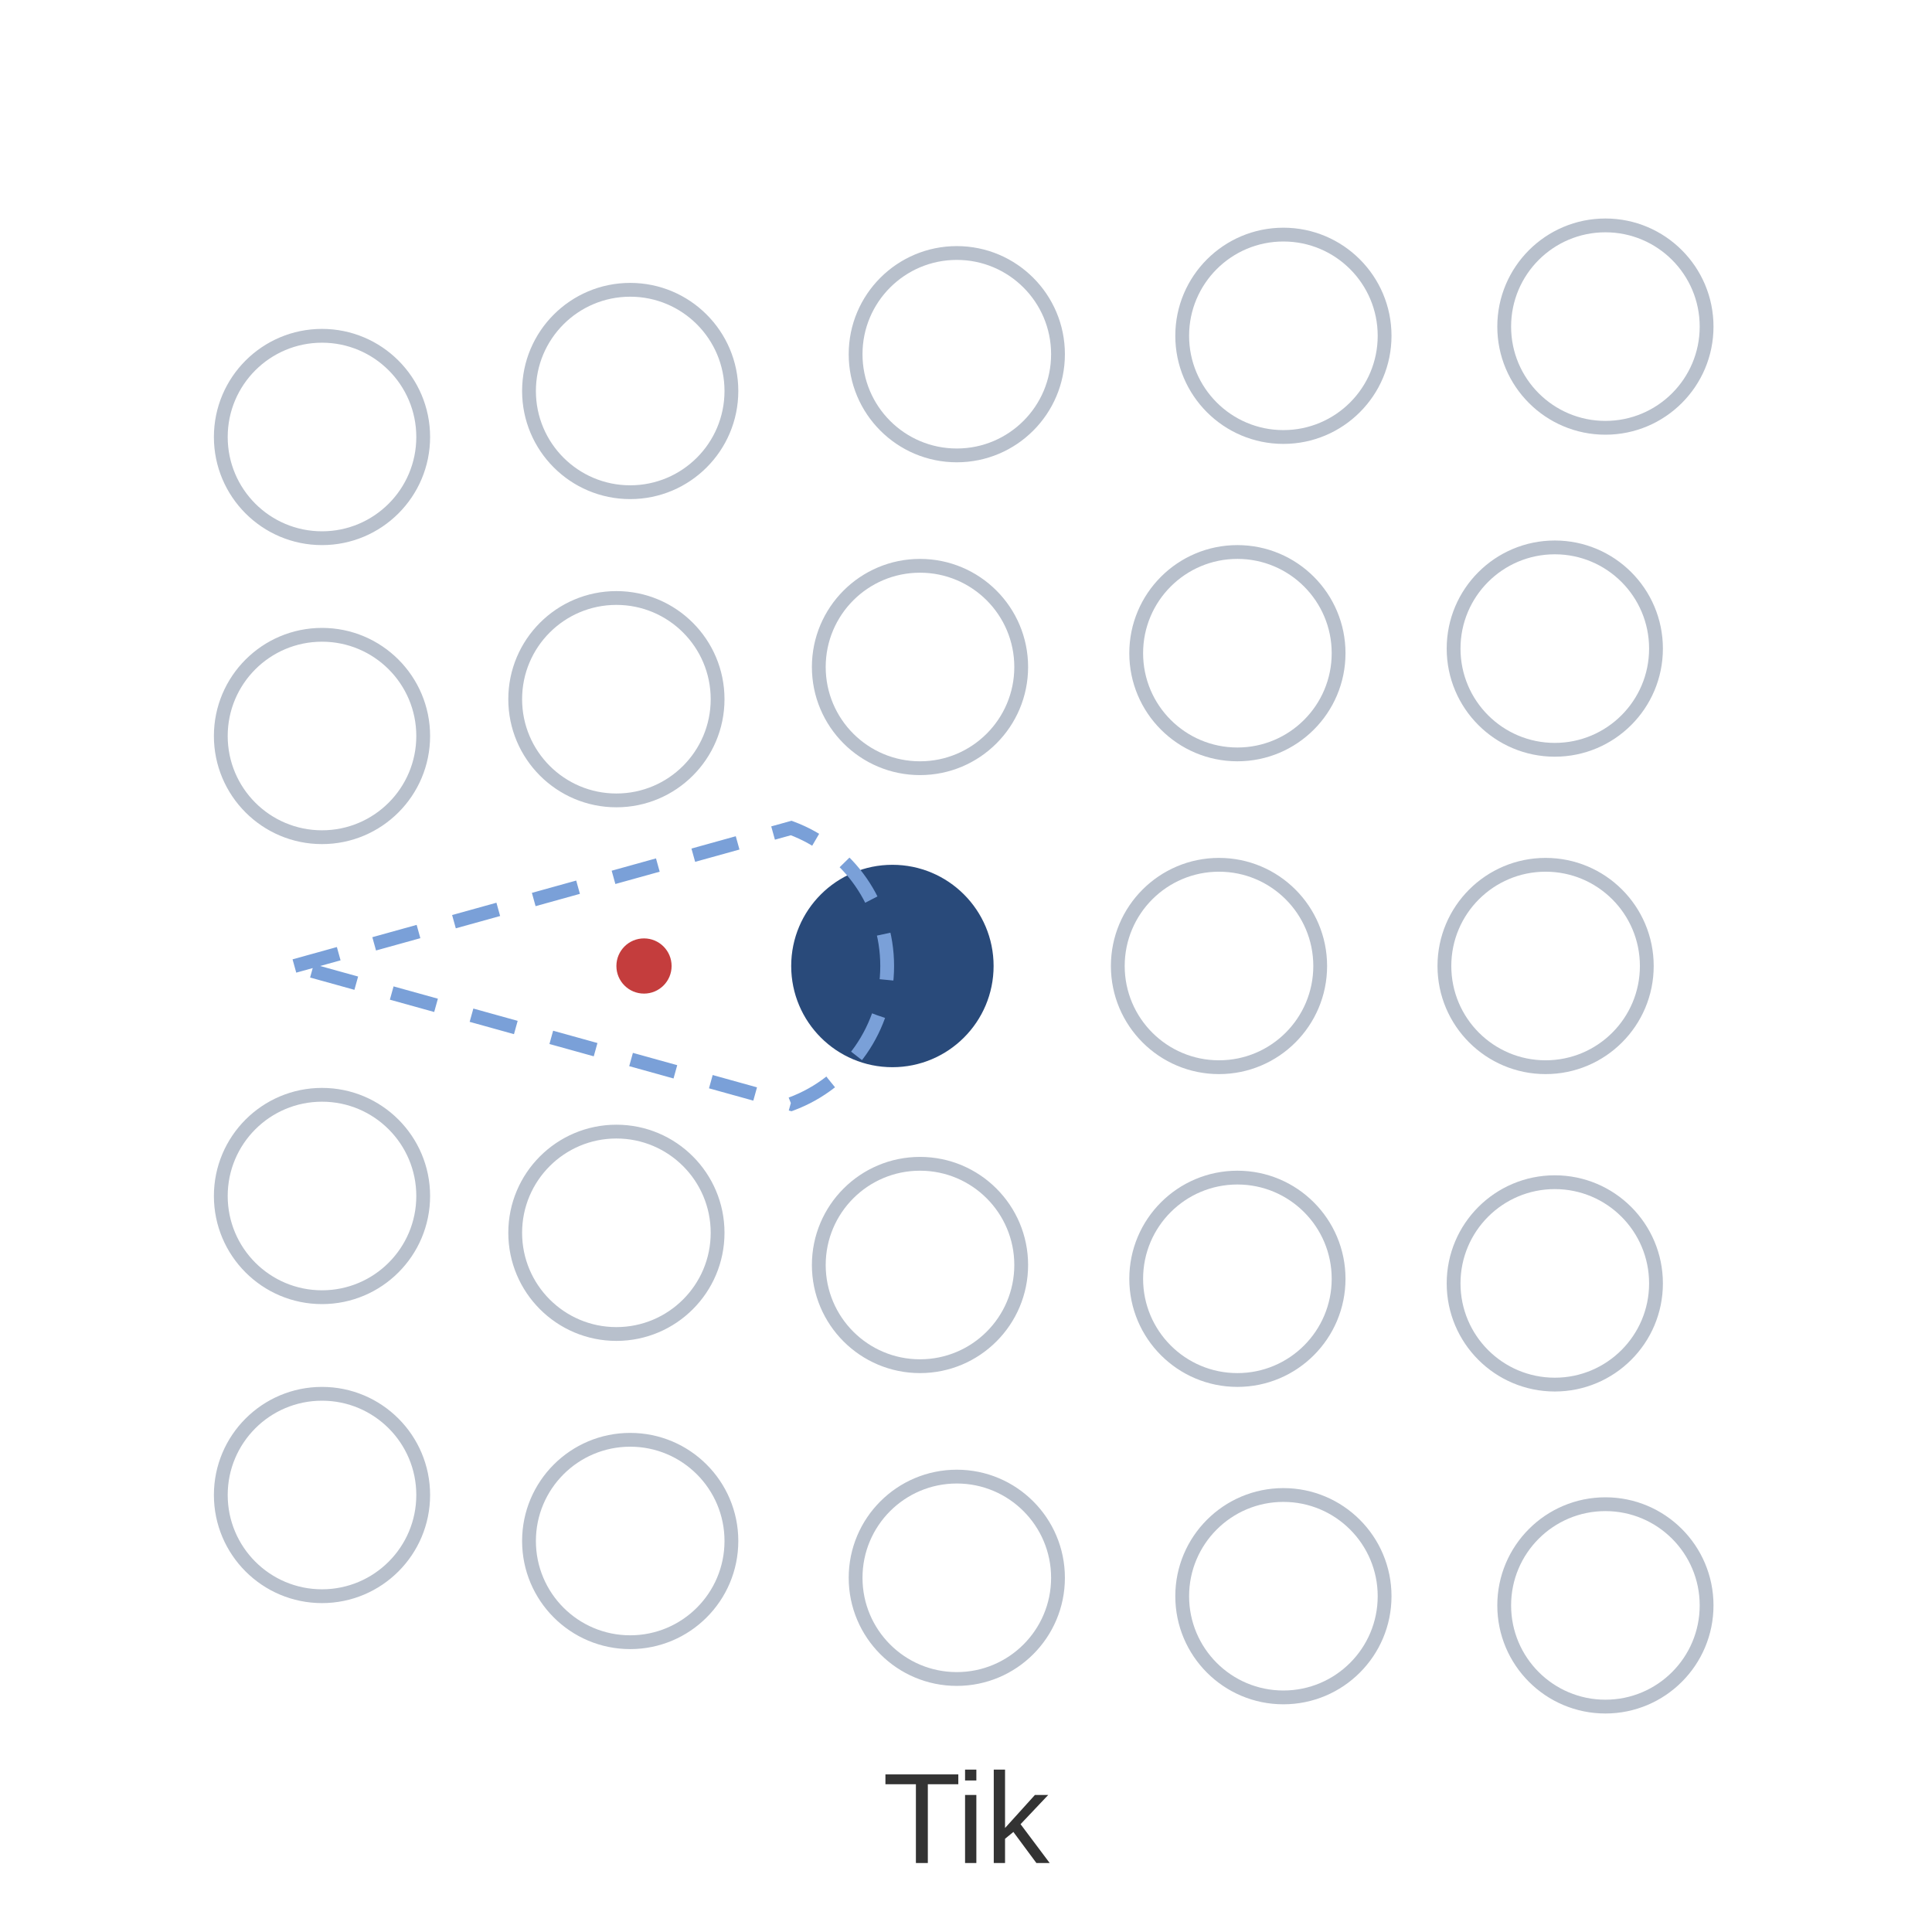
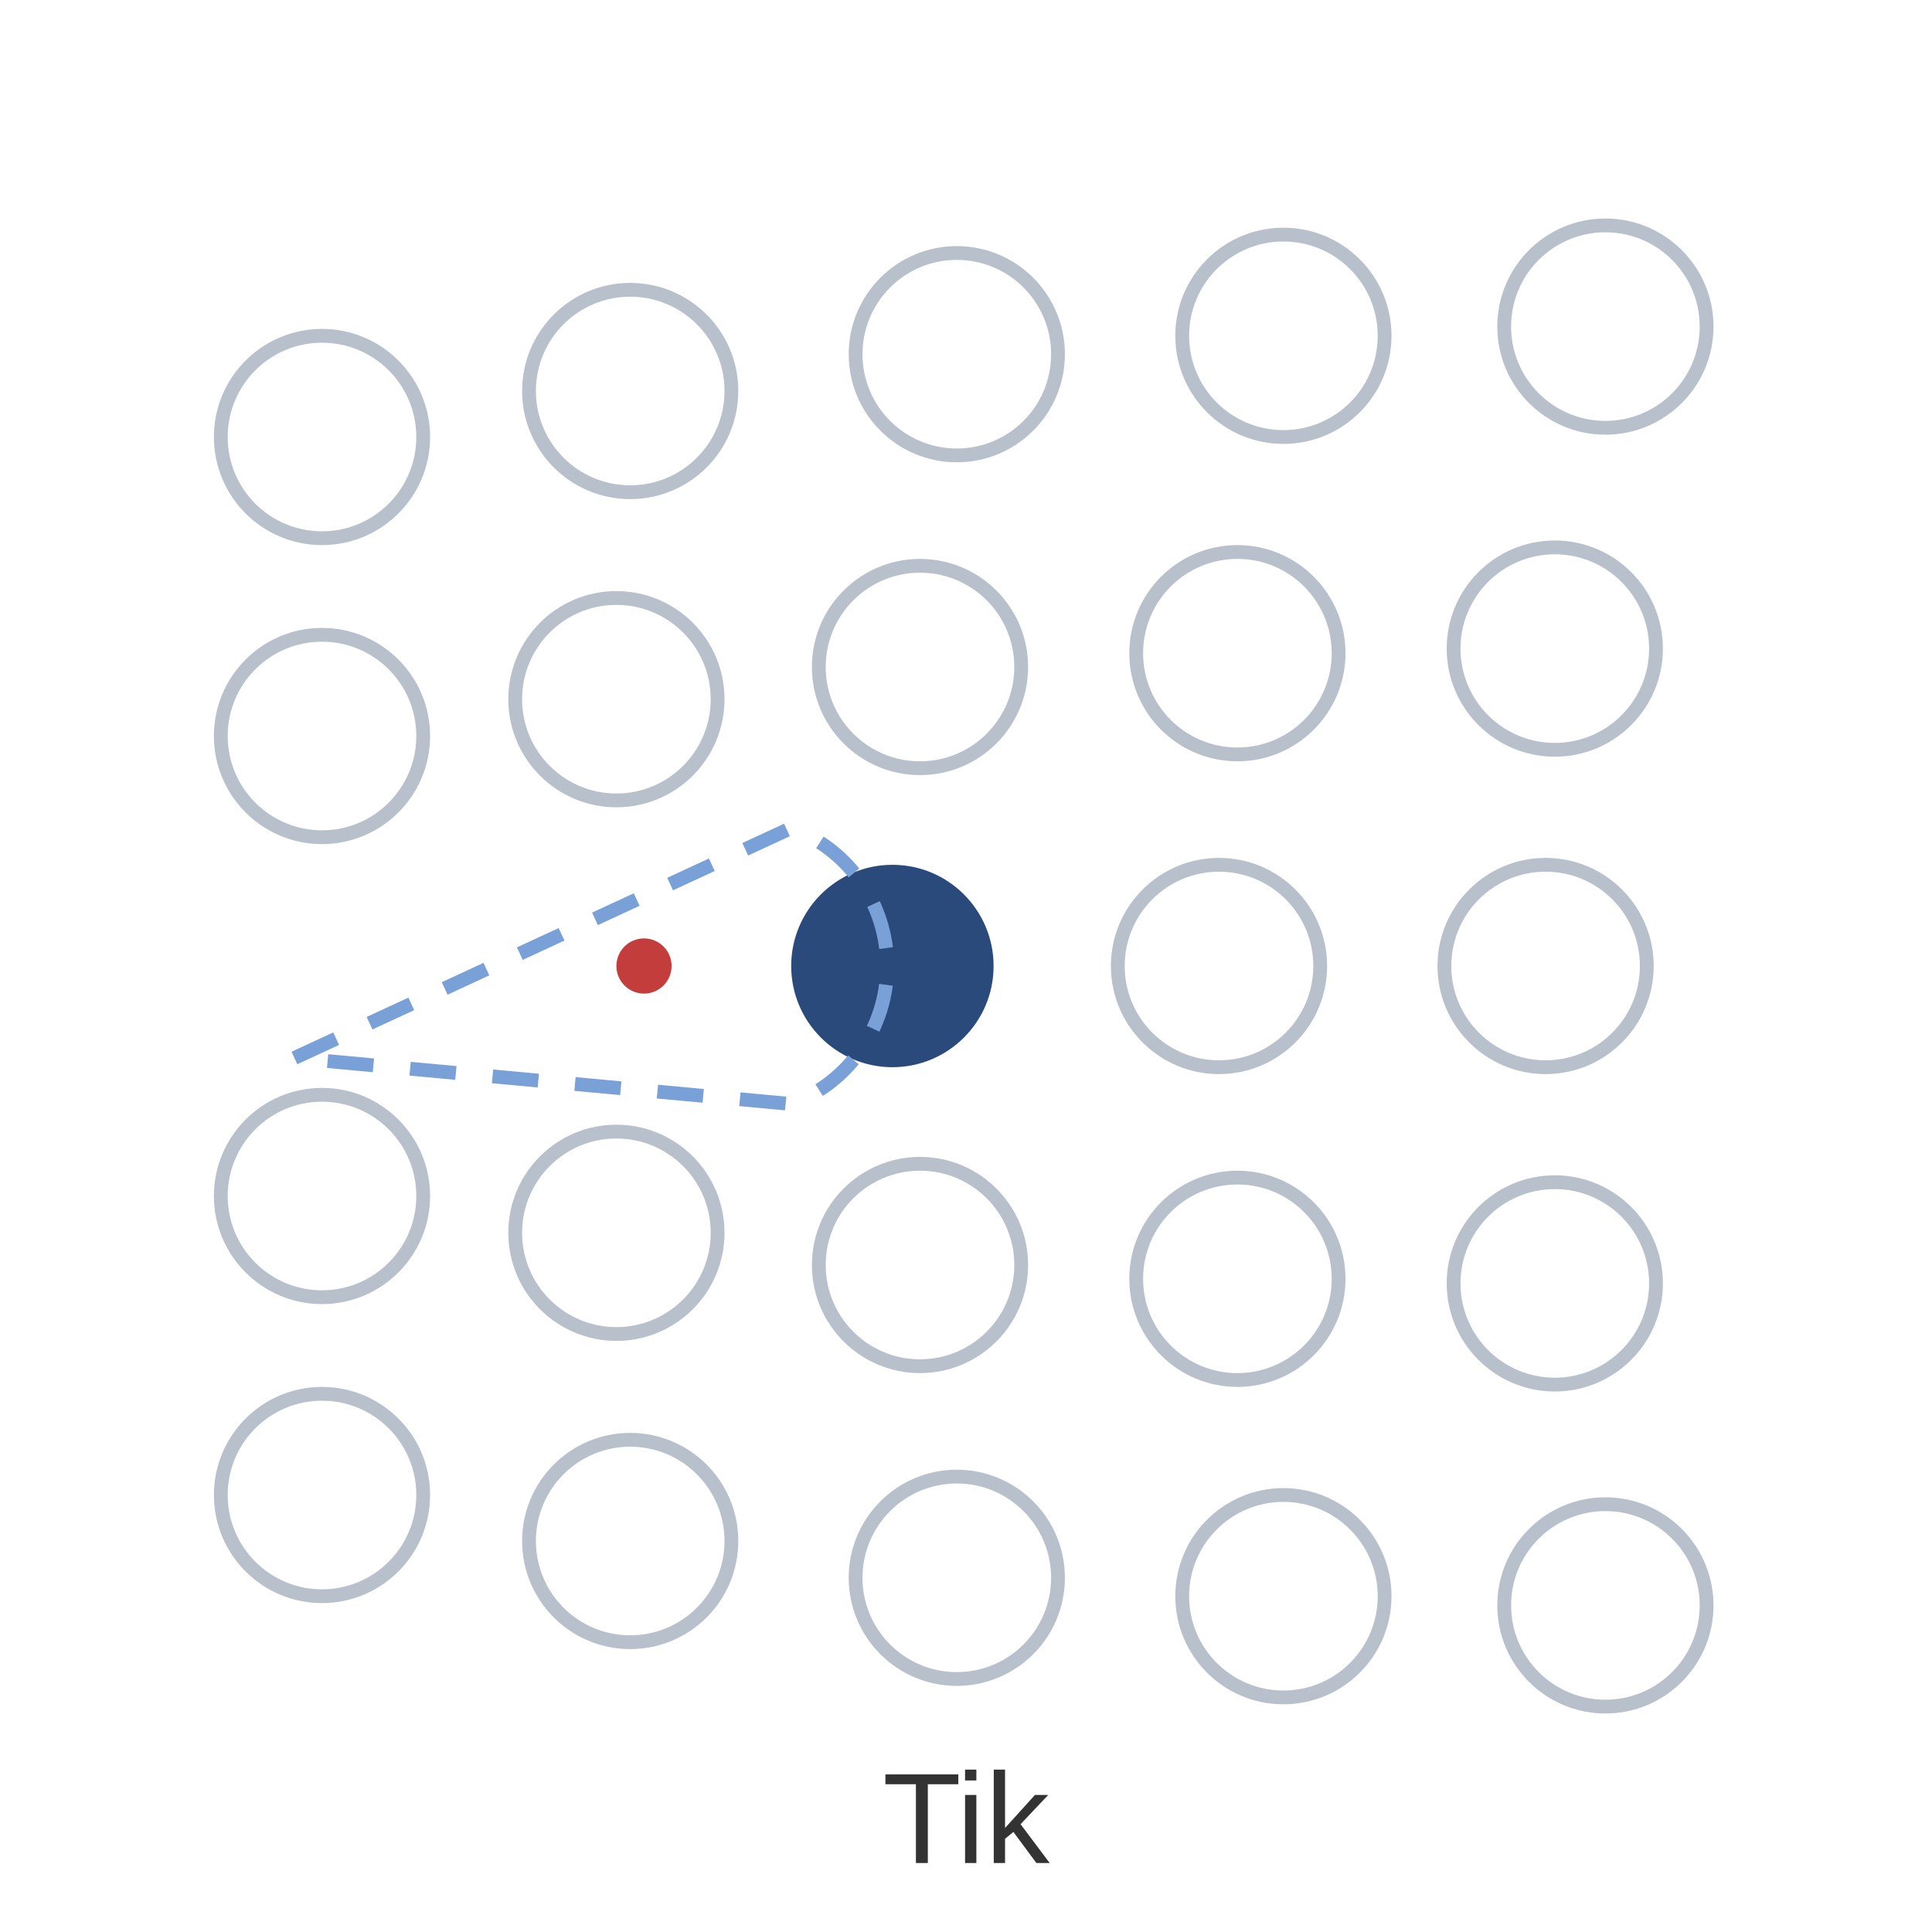
<svg xmlns="http://www.w3.org/2000/svg" width="420" height="420" viewBox="0 0 420 420">
  <rect width="100%" height="100%" fill="white" />
  <g fill="none" stroke="#b8c0cc" stroke-width="3">
    <circle cx="70" cy="95" r="22" />
    <circle cx="137" cy="85" r="22" />
    <circle cx="208" cy="77" r="22" />
    <circle cx="279" cy="73" r="22" />
    <circle cx="349" cy="71" r="22" />
    <circle cx="70" cy="160" r="22" />
    <circle cx="134" cy="152" r="22" />
    <circle cx="200" cy="145" r="22" />
    <circle cx="269" cy="142" r="22" />
    <circle cx="338" cy="141" r="22" />
    <circle cx="265" cy="210" r="22" />
    <circle cx="336" cy="210" r="22" />
    <circle cx="70" cy="260" r="22" />
    <circle cx="134" cy="268" r="22" />
    <circle cx="200" cy="275" r="22" />
    <circle cx="269" cy="278" r="22" />
    <circle cx="338" cy="279" r="22" />
    <circle cx="70" cy="325" r="22" />
    <circle cx="137" cy="335" r="22" />
    <circle cx="208" cy="343" r="22" />
    <circle cx="279" cy="347" r="22" />
    <circle cx="349" cy="349" r="22" />
  </g>
  <circle cx="194" cy="210" r="22" fill="#294a7a" />
  <circle cx="140" cy="210" r="6" fill="#c43d3d" />
-   <path d="   M 64 210   L 172 180   A 32 32 0 0 1 172 240   Z" fill="none" stroke="#7aa0d8" stroke-width="3" stroke-dasharray="10 8" />
+   <path d="   M 64 230   L 172 180   A 32 32 0 0 1 172 240   Z" fill="none" stroke="#7aa0d8" stroke-width="3" stroke-dasharray="10 8" />
  <text x="210" y="405" text-anchor="middle" font-family="Arial, sans-serif" font-size="28" fill="#333">
    Tik
  </text>
</svg>
